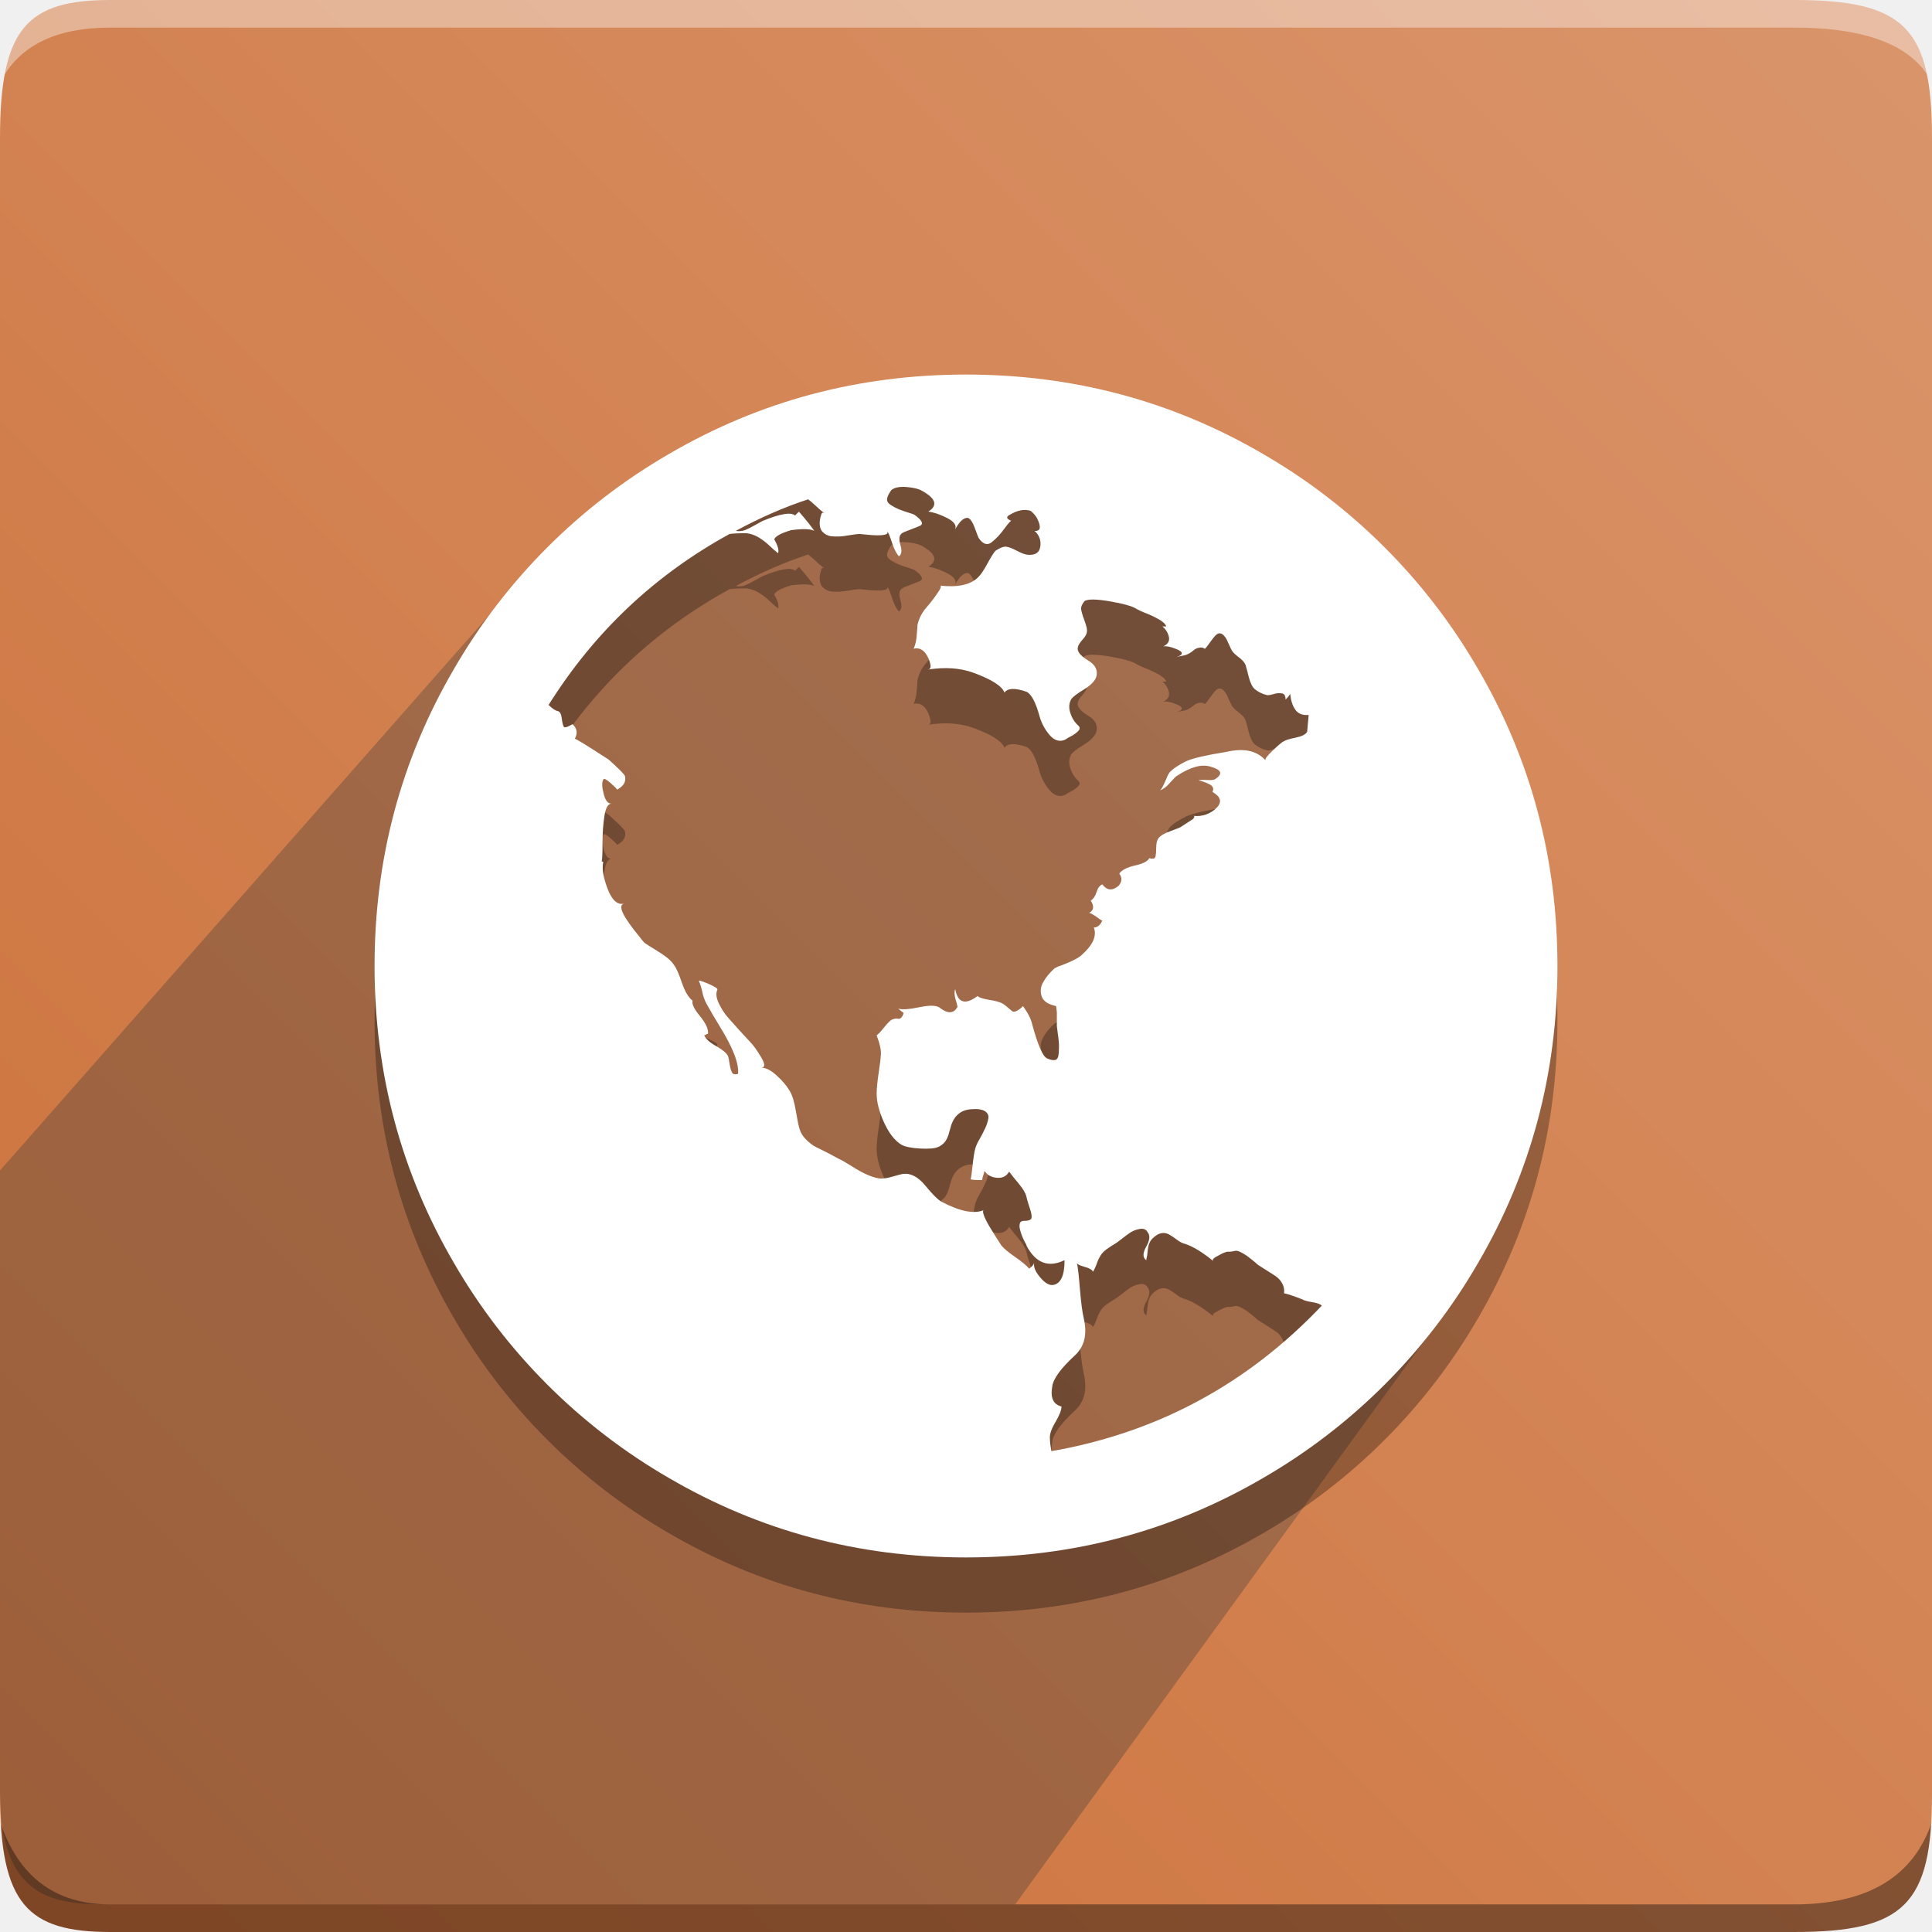
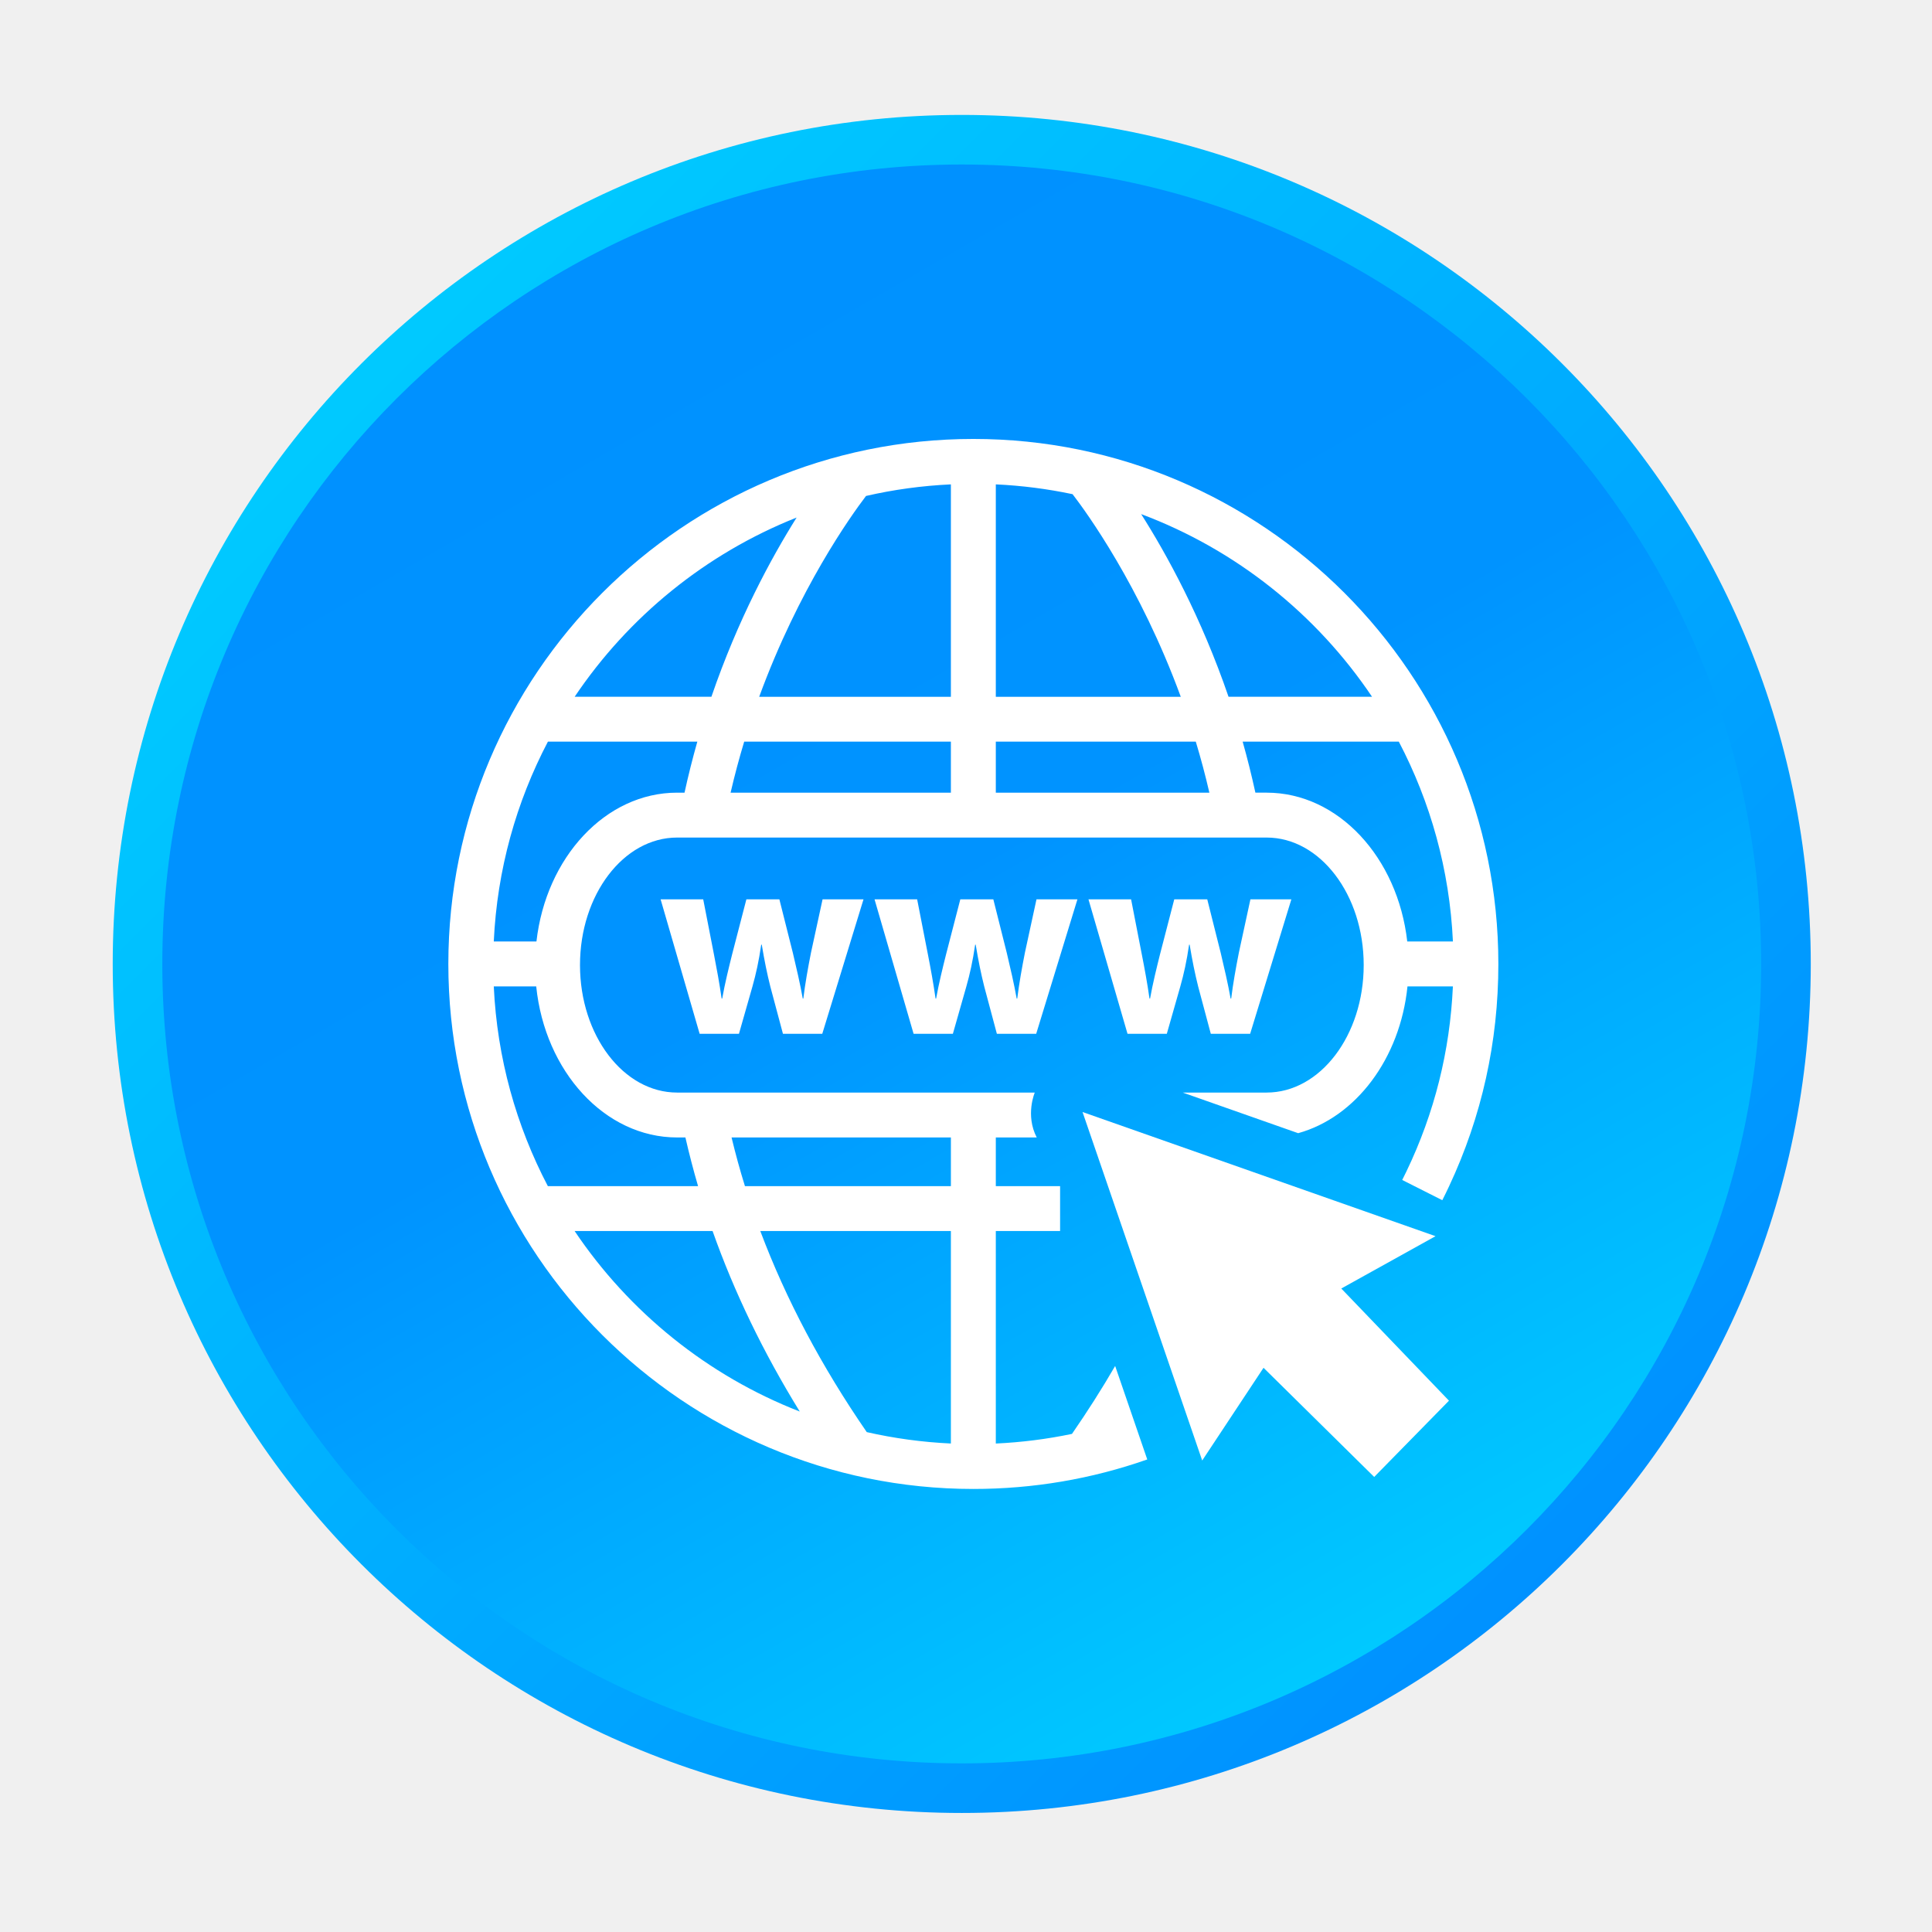
- <svg xmlns="http://www.w3.org/2000/svg" xmlns:xlink="http://www.w3.org/1999/xlink" width="70" height="70" viewBox="0 0 70 70">
-   <defs>
-     <path id="a" d="M4 0h61c4 0 5 1 5 5v60c0 4-1 5-5 5H4c-3 0-4-1-4-5V5c0-4 1-5 4-5z" />
-     <linearGradient id="c" x1="100%" x2="0%" y1="0%" y2="100%">
-       <stop offset="0%" stop-color="#DA956B" />
-       <stop offset="100%" stop-color="#CC7039" />
-     </linearGradient>
-   </defs>
-   <g fill="none" fill-rule="evenodd">
-     <mask id="b" fill="#fff">
-       <use xlink:href="#a" />
-     </mask>
-     <g mask="url(#b)">
-       <path fill="url(#c)" d="M0 0H70V70H0z" />
-       <path fill="#FFF" fill-opacity=".383" d="M4 1h61c2.667 0 4.333.667 5 2V0H0v3c.667-1.333 2-2 4-2z" />
-       <path fill="#393939" d="M4 69c-2 0-4-.146-4-4.074V42.409l18.596-21.11L36 14l18 11.204-1.95 22.765L36.782 69H4z" opacity=".324" />
-       <path fill="#000" fill-opacity=".383" d="M4 69h61c2.667 0 4.333-1 5-3v4H0v-4c.667 2 2 3 4 3z" />
-       <path fill="#000" d="M35 15.571c3.888 0 7.473.958 10.756 2.874a21.332 21.332 0 0 1 7.799 7.799c1.916 3.283 2.874 6.868 2.874 10.756s-.958 7.473-2.874 10.756a21.332 21.332 0 0 1-7.799 7.799C42.473 57.47 38.888 58.429 35 58.429s-7.473-.958-10.756-2.874a21.332 21.332 0 0 1-7.799-7.799C14.53 44.473 13.571 40.888 13.571 37s.958-7.473 2.874-10.756a21.332 21.332 0 0 1 7.799-7.799c3.283-1.916 6.868-2.874 10.756-2.874zm7.645 14.537c-.037.019-.125.107-.265.265-.14.158-.265.247-.377.265.038 0 .08-.046.126-.14.046-.092.093-.194.14-.306a.856.856 0 0 1 .097-.195c.112-.13.316-.27.614-.419.26-.111.744-.223 1.45-.335.633-.149 1.108-.046 1.424.307-.037-.037.05-.158.265-.363.214-.204.349-.316.404-.334.056-.038.196-.08.419-.126.223-.046.363-.116.418-.21l.056-.613c-.223.019-.386-.046-.488-.195-.102-.15-.163-.344-.181-.586 0 .037-.056.111-.168.223 0-.13-.042-.205-.125-.223a.671.671 0 0 0-.321.028c-.13.037-.214.046-.251.028a1.095 1.095 0 0 1-.419-.21c-.093-.083-.167-.237-.223-.46a7.936 7.936 0 0 0-.112-.419c-.037-.093-.125-.19-.265-.293-.14-.102-.228-.2-.265-.293a3.026 3.026 0 0 1-.07-.153 3.41 3.41 0 0 0-.083-.181.589.589 0 0 0-.112-.154.213.213 0 0 0-.153-.07c-.056 0-.121.047-.196.14a5.451 5.451 0 0 0-.209.279c-.065.093-.107.14-.125.14a.228.228 0 0 0-.168-.042.89.89 0 0 0-.125.028.47.47 0 0 0-.126.083.78.78 0 0 1-.14.098.637.637 0 0 1-.237.084 1.824 1.824 0 0 0-.237.055c.28-.093.27-.195-.028-.307-.186-.074-.335-.102-.446-.083.167-.075.237-.186.21-.335a.671.671 0 0 0-.238-.39h.14c-.02-.075-.098-.154-.238-.238a3.42 3.42 0 0 0-.488-.237 2.402 2.402 0 0 1-.363-.167c-.149-.093-.465-.182-.948-.265-.484-.084-.79-.089-.921-.014-.093.111-.135.209-.126.293.01.083.047.213.112.39.065.177.098.293.098.349.018.112-.033.232-.154.363-.12.13-.181.241-.181.334 0 .13.13.275.39.433.26.158.354.358.28.6-.056.149-.205.297-.447.446-.242.15-.39.26-.446.335-.093.149-.107.321-.042.516.065.196.162.349.293.46.037.038.05.075.042.112-.01.037-.042.08-.098.126a1.249 1.249 0 0 1-.154.111c-.046.028-.107.06-.181.098l-.084.056c-.204.093-.395.037-.572-.168a1.804 1.804 0 0 1-.376-.725c-.13-.465-.28-.744-.447-.837-.428-.149-.697-.14-.809.028-.093-.242-.474-.484-1.144-.726-.465-.167-1.004-.204-1.618-.111.111-.019.111-.158 0-.419-.13-.279-.307-.39-.53-.335a1.4 1.4 0 0 0 .111-.488c.019-.214.028-.34.028-.376.056-.242.168-.456.335-.642a5.35 5.35 0 0 0 .46-.614c.065-.112.07-.167.014-.167.651.074 1.116-.028 1.395-.307.093-.093.2-.252.321-.475.121-.223.219-.381.293-.474.168-.112.298-.163.39-.154.094.01.229.06.405.154.177.093.312.14.405.14.26.018.405-.084.433-.307a.606.606 0 0 0-.21-.559c.223.02.251-.139.084-.474a1.065 1.065 0 0 0-.223-.251c-.223-.074-.475-.028-.754.14-.148.074-.13.148.056.223-.018-.019-.107.079-.265.293a2.36 2.36 0 0 1-.46.488c-.15.112-.298.065-.447-.14-.018-.018-.07-.144-.153-.376-.084-.233-.172-.358-.265-.377-.149 0-.298.14-.447.419.056-.15-.046-.289-.307-.419-.26-.13-.483-.204-.67-.223.354-.223.28-.474-.222-.753-.13-.075-.321-.121-.572-.14-.252-.019-.433.019-.544.112-.093.13-.145.237-.154.32-.01.084.037.159.14.224.102.065.2.116.293.153.093.037.2.075.32.112.121.037.2.065.238.084.26.186.334.316.223.39a3.374 3.374 0 0 1-.237.098c-.121.046-.228.088-.321.125-.093.038-.15.075-.168.112-.055.074-.055.205 0 .39.056.187.038.317-.055.391-.093-.093-.177-.256-.252-.488-.074-.233-.14-.386-.195-.46.13.167-.102.223-.697.167l-.28-.028c-.074 0-.223.019-.446.056a2.073 2.073 0 0 1-.572.028.519.519 0 0 1-.377-.223c-.074-.15-.074-.335 0-.558.02-.075.056-.093.112-.056a4.18 4.18 0 0 1-.307-.265c-.13-.121-.223-.2-.279-.237-.856.279-1.73.66-2.623 1.143.112.02.224.01.335-.027.093-.038.214-.098.363-.182a9.41 9.41 0 0 1 .279-.153c.632-.26 1.023-.326 1.172-.196l.14-.14c.26.299.446.531.557.698-.13-.074-.409-.083-.837-.027-.372.111-.576.223-.614.334.13.224.177.391.14.503a4.358 4.358 0 0 1-.32-.28 2.213 2.213 0 0 0-.405-.306c-.13-.075-.27-.121-.419-.14-.298 0-.502.01-.614.028-2.716 1.488-4.901 3.553-6.557 6.194.13.13.242.205.335.224.074.018.121.102.14.25.018.15.041.252.07.308.027.055.134.027.32-.084.168.149.195.325.084.53.018-.019.428.232 1.228.753.353.317.548.512.586.586.055.205-.038.372-.28.502-.018-.037-.102-.12-.25-.25-.15-.13-.233-.168-.252-.112-.056.093-.05.265.014.516.065.251.163.367.293.349-.13 0-.218.149-.265.446-.046.298-.07.628-.07.99 0 .363-.009.582-.028.656l.056.028c-.056.223-.004.544.154.963.158.418.358.6.6.544-.242.056-.056.456.558 1.2.111.149.186.232.223.25.056.038.167.108.335.21.167.102.307.195.418.28.112.083.205.18.28.292.074.093.167.302.278.628.112.325.242.544.39.656-.036.111.052.297.266.558.214.26.312.474.293.641a.136.136 0 0 0-.07.028.136.136 0 0 1-.07.028c.056.13.2.26.433.39.232.131.377.252.432.364.019.055.038.148.056.279.019.13.047.232.084.306.037.075.111.093.223.056.037-.372-.186-.948-.67-1.73a22.925 22.925 0 0 1-.474-.809 1.604 1.604 0 0 1-.153-.432 2.128 2.128 0 0 0-.126-.405c.037 0 .093.014.167.042.075.028.154.06.238.098.083.037.153.074.209.111.056.037.074.065.056.084-.056.13-.037.293.056.488.093.196.204.368.334.516a38.267 38.267 0 0 0 .81.893c.111.112.241.293.39.544.149.251.149.377 0 .377.168 0 .354.093.558.28.205.185.363.371.474.557.093.149.168.39.224.726.056.334.102.558.14.67.036.13.115.255.236.376.121.12.238.21.35.265l.446.223.362.195c.093.038.265.135.516.293a3.6 3.6 0 0 0 .6.321c.186.075.335.112.447.112.111 0 .246-.023.404-.07.158-.046.284-.079.377-.098.28-.037.549.103.81.419.26.316.455.512.585.586.67.353 1.181.456 1.535.307-.037.018-.033.088.014.21.046.12.12.264.223.432a27.356 27.356 0 0 0 .404.641c.093.112.26.251.503.419.242.167.409.307.502.418.112-.074.177-.158.195-.25-.056.148.01.334.196.557.186.224.353.317.502.28.26-.056.39-.354.39-.894-.576.28-1.032.112-1.367-.502a.544.544 0 0 0-.07-.153 1.766 1.766 0 0 1-.181-.474.396.396 0 0 1 0-.21c.019-.056.065-.084.14-.084.167 0 .26-.032.279-.097.018-.065 0-.182-.056-.349a5.625 5.625 0 0 1-.112-.363c-.018-.148-.12-.334-.307-.558a7.435 7.435 0 0 1-.334-.418c-.094.167-.242.242-.447.223-.205-.019-.353-.102-.446-.251a.77.77 0 0 1-.042.153.664.664 0 0 0-.042.182c-.242 0-.381-.01-.419-.028.019-.056.042-.219.07-.488.028-.27.06-.48.098-.628a1.55 1.55 0 0 1 .153-.335 5.76 5.76 0 0 0 .21-.405c.055-.12.093-.237.111-.348.019-.112-.023-.2-.125-.266-.103-.065-.265-.088-.489-.07-.353.02-.595.205-.725.559a5.787 5.787 0 0 0-.084.293.945.945 0 0 1-.14.32.694.694 0 0 1-.25.196c-.13.056-.354.074-.67.056-.316-.019-.54-.065-.67-.14-.242-.149-.45-.418-.628-.809-.176-.39-.265-.735-.265-1.032 0-.186.024-.433.07-.74.047-.307.075-.54.084-.697.01-.158-.042-.386-.154-.684.056-.037.14-.125.252-.265.111-.14.204-.237.279-.293a.498.498 0 0 1 .125-.042.285.285 0 0 1 .126 0c.037.01.074-.004.111-.042a.354.354 0 0 0 .084-.167.831.831 0 0 0-.112-.084c-.055-.056-.093-.083-.111-.083.13.055.395.041.795-.042.4-.084.656-.07.767.042.28.204.484.186.614-.056a2.22 2.22 0 0 0-.07-.265c-.046-.158-.05-.284-.014-.377.093.502.363.586.81.251.055.056.2.102.432.14.233.037.395.083.488.14.056.036.121.088.196.153.074.065.125.107.153.125.028.019.074.014.14-.014a.84.84 0 0 0 .237-.181c.186.26.297.484.335.67.204.744.38 1.153.53 1.227.13.056.232.075.307.056.074-.019.116-.107.125-.265.01-.158.01-.288 0-.39a6.933 6.933 0 0 0-.042-.35l-.028-.223v-.502l-.027-.223c-.28-.056-.452-.168-.517-.335a.599.599 0 0 1 .042-.516c.093-.177.233-.349.419-.516a.91.91 0 0 1 .223-.098c.13-.046.274-.107.432-.181.159-.075.275-.15.35-.224.39-.353.53-.678.418-.976.13 0 .232-.084.307-.251-.019 0-.065-.028-.14-.084a2.04 2.04 0 0 0-.21-.14.379.379 0 0 0-.125-.055c.168-.093.186-.242.056-.447.093-.055.163-.158.21-.307.046-.148.116-.241.209-.279.167.224.362.242.586.056.13-.149.14-.297.027-.446.093-.13.284-.228.572-.293.289-.065.46-.154.517-.265.13.037.204.018.223-.056.018-.074.028-.186.028-.335 0-.149.028-.26.083-.335.075-.093.214-.176.419-.25.205-.075.325-.122.363-.14l.474-.307c.056-.075.056-.112 0-.112a1.01 1.01 0 0 0 .865-.307c.186-.204.13-.39-.167-.558.055-.111.027-.2-.084-.265a1.46 1.46 0 0 0-.419-.153c.056-.019.163-.024.321-.014.158.009.256-.005.293-.042.28-.186.214-.335-.195-.447-.316-.093-.716.019-1.2.335zm-4.548 24.47c3.832-.67 7.096-2.427 9.794-5.273-.056-.056-.172-.098-.35-.126-.176-.028-.292-.06-.348-.098-.335-.13-.558-.204-.67-.223a.547.547 0 0 0-.07-.362.745.745 0 0 0-.223-.252c-.083-.055-.2-.13-.348-.223a14.687 14.687 0 0 1-.307-.195 2.631 2.631 0 0 0-.196-.168 9.374 9.374 0 0 0-.195-.153 1.98 1.98 0 0 0-.21-.126c-.101-.055-.18-.074-.236-.055a.98.98 0 0 1-.28.028l-.083.027a.771.771 0 0 0-.153.07 2.285 2.285 0 0 1-.154.084.288.288 0 0 0-.112.084c-.018.028-.018.05 0 .07-.39-.317-.725-.521-1.004-.614a.788.788 0 0 1-.307-.154 2.65 2.65 0 0 0-.293-.195.408.408 0 0 0-.279-.042c-.102.019-.21.084-.32.195-.094.093-.15.233-.168.419a2.115 2.115 0 0 1-.056.362c-.13-.093-.13-.255 0-.488.13-.232.149-.404.056-.516-.056-.112-.154-.153-.293-.126a.934.934 0 0 0-.335.126 5.36 5.36 0 0 0-.32.237c-.131.102-.215.163-.252.182a2.67 2.67 0 0 0-.237.153.939.939 0 0 0-.237.21 1.385 1.385 0 0 0-.168.334 1.688 1.688 0 0 1-.14.307c-.036-.074-.143-.135-.32-.181-.177-.047-.265-.098-.265-.154.037.186.074.512.111.977.038.465.084.818.14 1.06.13.577.019 1.023-.335 1.34-.502.464-.772.836-.809 1.115-.074.41.037.651.335.726 0 .13-.075.32-.223.572-.15.25-.214.45-.196.6 0 .111.019.26.056.446z" opacity=".3" />
-       <path fill="#FFF" d="M35 13.571c3.888 0 7.473.958 10.756 2.874a21.332 21.332 0 0 1 7.799 7.799c1.916 3.283 2.874 6.868 2.874 10.756s-.958 7.473-2.874 10.756a21.332 21.332 0 0 1-7.799 7.799C42.473 55.47 38.888 56.429 35 56.429s-7.473-.958-10.756-2.874a21.332 21.332 0 0 1-7.799-7.799C14.53 42.473 13.571 38.888 13.571 35s.958-7.473 2.874-10.756a21.332 21.332 0 0 1 7.799-7.799c3.283-1.916 6.868-2.874 10.756-2.874zm7.645 14.537c-.037.019-.125.107-.265.265-.14.158-.265.247-.377.265.038 0 .08-.046.126-.14.046-.092.093-.194.14-.306a.856.856 0 0 1 .097-.195c.112-.13.316-.27.614-.419.26-.111.744-.223 1.45-.335.633-.149 1.108-.046 1.424.307-.037-.037.05-.158.265-.363.214-.204.349-.316.404-.334.056-.038.196-.08.419-.126.223-.046.363-.116.418-.21l.056-.613c-.223.019-.386-.046-.488-.195-.102-.15-.163-.344-.181-.586 0 .037-.056.111-.168.223 0-.13-.042-.205-.125-.223a.671.671 0 0 0-.321.028c-.13.037-.214.046-.251.028a1.095 1.095 0 0 1-.419-.21c-.093-.083-.167-.237-.223-.46a7.936 7.936 0 0 0-.112-.419c-.037-.093-.125-.19-.265-.293-.14-.102-.228-.2-.265-.293a3.026 3.026 0 0 1-.07-.153 3.41 3.41 0 0 0-.083-.181.589.589 0 0 0-.112-.154.213.213 0 0 0-.153-.07c-.056 0-.121.047-.196.14a5.451 5.451 0 0 0-.209.279c-.065.093-.107.14-.125.14a.228.228 0 0 0-.168-.042.89.89 0 0 0-.125.028.47.47 0 0 0-.126.083.78.78 0 0 1-.14.098.637.637 0 0 1-.237.084 1.824 1.824 0 0 0-.237.055c.28-.093.27-.195-.028-.307-.186-.074-.335-.102-.446-.083.167-.075.237-.186.21-.335a.671.671 0 0 0-.238-.39h.14c-.02-.075-.098-.154-.238-.238a3.42 3.42 0 0 0-.488-.237 2.402 2.402 0 0 1-.363-.167c-.149-.093-.465-.182-.948-.265-.484-.084-.79-.089-.921-.014-.093.111-.135.209-.126.293.01.083.047.213.112.39.065.177.098.293.098.349.018.112-.033.232-.154.363-.12.13-.181.241-.181.334 0 .13.13.275.39.433.26.158.354.358.28.6-.056.149-.205.297-.447.446-.242.15-.39.26-.446.335-.093.149-.107.321-.042.516.065.196.162.349.293.46.037.038.05.075.042.112-.01.037-.042.08-.098.126a1.249 1.249 0 0 1-.154.111c-.046.028-.107.06-.181.098l-.084.056c-.204.093-.395.037-.572-.168a1.804 1.804 0 0 1-.376-.725c-.13-.465-.28-.744-.447-.837-.428-.149-.697-.14-.809.028-.093-.242-.474-.484-1.144-.726-.465-.167-1.004-.204-1.618-.111.111-.019.111-.158 0-.419-.13-.279-.307-.39-.53-.335a1.4 1.4 0 0 0 .111-.488c.019-.214.028-.34.028-.376.056-.242.168-.456.335-.642a5.35 5.35 0 0 0 .46-.614c.065-.112.07-.167.014-.167.651.074 1.116-.028 1.395-.307.093-.093.2-.252.321-.475.121-.223.219-.381.293-.474.168-.112.298-.163.39-.154.094.01.229.06.405.154.177.093.312.14.405.14.26.018.405-.084.433-.307a.606.606 0 0 0-.21-.559c.223.02.251-.139.084-.474a1.065 1.065 0 0 0-.223-.251c-.223-.074-.475-.028-.754.14-.148.074-.13.148.056.223-.018-.019-.107.079-.265.293a2.36 2.36 0 0 1-.46.488c-.15.112-.298.065-.447-.14-.018-.018-.07-.144-.153-.376-.084-.233-.172-.358-.265-.377-.149 0-.298.14-.447.419.056-.15-.046-.289-.307-.419-.26-.13-.483-.204-.67-.223.354-.223.28-.474-.222-.753-.13-.075-.321-.121-.572-.14-.252-.019-.433.019-.544.112-.093.13-.145.237-.154.32-.01.084.037.159.14.224.102.065.2.116.293.153.093.037.2.075.32.112.121.037.2.065.238.084.26.186.334.316.223.39a3.374 3.374 0 0 1-.237.098c-.121.046-.228.088-.321.125-.093.038-.15.075-.168.112-.055.074-.055.205 0 .39.056.187.038.317-.055.391-.093-.093-.177-.256-.252-.488-.074-.233-.14-.386-.195-.46.13.167-.102.223-.697.167l-.28-.028c-.074 0-.223.019-.446.056a2.073 2.073 0 0 1-.572.028.519.519 0 0 1-.377-.223c-.074-.15-.074-.335 0-.558.02-.075.056-.093.112-.056a4.18 4.18 0 0 1-.307-.265c-.13-.121-.223-.2-.279-.237-.856.279-1.73.66-2.623 1.143.112.02.224.01.335-.027.093-.038.214-.098.363-.182a9.41 9.41 0 0 1 .279-.153c.632-.26 1.023-.326 1.172-.196l.14-.14c.26.299.446.531.557.698-.13-.074-.409-.083-.837-.027-.372.111-.576.223-.614.334.13.224.177.391.14.503a4.358 4.358 0 0 1-.32-.28 2.213 2.213 0 0 0-.405-.306c-.13-.075-.27-.121-.419-.14-.298 0-.502.01-.614.028-2.716 1.488-4.901 3.553-6.557 6.194.13.13.242.205.335.224.074.018.121.102.14.25.018.15.041.252.07.308.027.055.134.027.32-.084.168.149.195.325.084.53.018-.019.428.232 1.228.753.353.317.548.512.586.586.055.205-.038.372-.28.502-.018-.037-.102-.12-.25-.25-.15-.13-.233-.168-.252-.112-.056.093-.05.265.014.516.065.251.163.367.293.349-.13 0-.218.149-.265.446-.046.298-.07.628-.07.99 0 .363-.009.582-.028.656l.056.028c-.056.223-.004.544.154.963.158.418.358.6.6.544-.242.056-.056.456.558 1.2.111.149.186.232.223.25.056.038.167.108.335.21.167.102.307.195.418.28.112.083.205.18.28.292.074.093.167.302.278.628.112.325.242.544.39.656-.036.111.052.297.266.558.214.26.312.474.293.641a.136.136 0 0 0-.07.028.136.136 0 0 1-.07.028c.056.13.2.26.433.39.232.131.377.252.432.364.019.055.038.148.056.279.019.13.047.232.084.306.037.075.111.093.223.056.037-.372-.186-.948-.67-1.73a22.925 22.925 0 0 1-.474-.809 1.604 1.604 0 0 1-.153-.432 2.128 2.128 0 0 0-.126-.405c.037 0 .093.014.167.042.075.028.154.06.238.098.083.037.153.074.209.111.056.037.074.065.056.084-.056.13-.037.293.056.488.093.196.204.368.334.516a38.267 38.267 0 0 0 .81.893c.111.112.241.293.39.544.149.251.149.377 0 .377.168 0 .354.093.558.28.205.185.363.371.474.557.093.149.168.39.224.726.056.334.102.558.14.67.036.13.115.255.236.376.121.12.238.21.35.265l.446.223.362.195c.093.038.265.135.516.293a3.6 3.6 0 0 0 .6.321c.186.075.335.112.447.112.111 0 .246-.023.404-.07.158-.046.284-.079.377-.098.28-.037.549.103.81.419.26.316.455.512.585.586.67.353 1.181.456 1.535.307-.037.018-.033.088.014.21.046.12.12.264.223.432a27.356 27.356 0 0 0 .404.641c.093.112.26.251.503.419.242.167.409.307.502.418.112-.074.177-.158.195-.25-.056.148.01.334.196.557.186.224.353.317.502.28.26-.056.39-.354.39-.894-.576.28-1.032.112-1.367-.502a.544.544 0 0 0-.07-.153 1.766 1.766 0 0 1-.181-.474.396.396 0 0 1 0-.21c.019-.056.065-.084.14-.084.167 0 .26-.032.279-.097.018-.065 0-.182-.056-.349a5.625 5.625 0 0 1-.112-.363c-.018-.148-.12-.334-.307-.558a7.435 7.435 0 0 1-.334-.418c-.094.167-.242.242-.447.223-.205-.019-.353-.102-.446-.251a.77.77 0 0 1-.042.153.664.664 0 0 0-.042.182c-.242 0-.381-.01-.419-.028.019-.056.042-.219.07-.488.028-.27.06-.48.098-.628a1.55 1.55 0 0 1 .153-.335 5.76 5.76 0 0 0 .21-.405c.055-.12.093-.237.111-.348.019-.112-.023-.2-.125-.266-.103-.065-.265-.088-.489-.07-.353.02-.595.205-.725.559a5.787 5.787 0 0 0-.084.293.945.945 0 0 1-.14.32.694.694 0 0 1-.25.196c-.13.056-.354.074-.67.056-.316-.019-.54-.065-.67-.14-.242-.149-.45-.418-.628-.809-.176-.39-.265-.735-.265-1.032 0-.186.024-.433.07-.74.047-.307.075-.54.084-.697.01-.158-.042-.386-.154-.684.056-.037.14-.125.252-.265.111-.14.204-.237.279-.293a.498.498 0 0 1 .125-.042.285.285 0 0 1 .126 0c.037.01.074-.004.111-.042a.354.354 0 0 0 .084-.167.831.831 0 0 0-.112-.084c-.055-.056-.093-.083-.111-.083.13.055.395.041.795-.042.4-.084.656-.07.767.042.28.204.484.186.614-.056a2.22 2.22 0 0 0-.07-.265c-.046-.158-.05-.284-.014-.377.093.502.363.586.81.251.055.056.2.102.432.14.233.037.395.083.488.14.056.036.121.088.196.153.074.065.125.107.153.125.028.019.074.014.14-.014a.84.84 0 0 0 .237-.181c.186.26.297.484.335.67.204.744.38 1.153.53 1.227.13.056.232.075.307.056.074-.019.116-.107.125-.265.01-.158.01-.288 0-.39a6.933 6.933 0 0 0-.042-.35l-.028-.223v-.502l-.027-.223c-.28-.056-.452-.168-.517-.335a.599.599 0 0 1 .042-.516c.093-.177.233-.349.419-.516a.91.91 0 0 1 .223-.098c.13-.046.274-.107.432-.181.159-.075.275-.15.35-.224.39-.353.53-.678.418-.976.13 0 .232-.084.307-.251-.019 0-.065-.028-.14-.084a2.04 2.04 0 0 0-.21-.14.379.379 0 0 0-.125-.055c.168-.093.186-.242.056-.447.093-.055.163-.158.21-.307.046-.148.116-.241.209-.279.167.224.362.242.586.056.13-.149.14-.297.027-.446.093-.13.284-.228.572-.293.289-.065.46-.154.517-.265.13.037.204.018.223-.056.018-.074.028-.186.028-.335 0-.149.028-.26.083-.335.075-.093.214-.176.419-.25.205-.075.325-.122.363-.14l.474-.307c.056-.075.056-.112 0-.112a1.01 1.01 0 0 0 .865-.307c.186-.204.13-.39-.167-.558.055-.111.027-.2-.084-.265a1.46 1.46 0 0 0-.419-.153c.056-.019.163-.024.321-.014.158.009.256-.005.293-.042.28-.186.214-.335-.195-.447-.316-.093-.716.019-1.2.335zm-4.548 24.47c3.832-.67 7.096-2.427 9.794-5.273-.056-.056-.172-.098-.35-.126-.176-.028-.292-.06-.348-.098-.335-.13-.558-.204-.67-.223a.547.547 0 0 0-.07-.362.745.745 0 0 0-.223-.252c-.083-.055-.2-.13-.348-.223a14.687 14.687 0 0 1-.307-.195 2.631 2.631 0 0 0-.196-.168 9.374 9.374 0 0 0-.195-.153 1.98 1.98 0 0 0-.21-.126c-.101-.055-.18-.074-.236-.055a.98.98 0 0 1-.28.028l-.083.027a.771.771 0 0 0-.153.07 2.285 2.285 0 0 1-.154.084.288.288 0 0 0-.112.084c-.018.028-.018.05 0 .07-.39-.317-.725-.521-1.004-.614a.788.788 0 0 1-.307-.154 2.65 2.65 0 0 0-.293-.195.408.408 0 0 0-.279-.042c-.102.019-.21.084-.32.195-.094.093-.15.233-.168.419a2.115 2.115 0 0 1-.056.362c-.13-.093-.13-.255 0-.488.13-.232.149-.404.056-.516-.056-.112-.154-.153-.293-.126a.934.934 0 0 0-.335.126 5.36 5.36 0 0 0-.32.237c-.131.102-.215.163-.252.182a2.67 2.67 0 0 0-.237.153.939.939 0 0 0-.237.21 1.385 1.385 0 0 0-.168.334 1.688 1.688 0 0 1-.14.307c-.036-.074-.143-.135-.32-.181-.177-.047-.265-.098-.265-.154.037.186.074.512.111.977.038.465.084.818.14 1.06.13.577.019 1.023-.335 1.34-.502.464-.772.836-.809 1.115-.074.41.037.651.335.726 0 .13-.075.32-.223.572-.15.25-.214.45-.196.6 0 .111.019.26.056.446z" />
+ <svg xmlns="http://www.w3.org/2000/svg" version="1.1" id="Layer_1" x="0px" y="0px" width="512px" height="512px" viewBox="0 0 512 512" enable-background="new 0 0 512 512" xml:space="preserve">
+   <g>
+     <g>
+       <linearGradient id="SVGID_1_" gradientUnits="userSpaceOnUse" x1="99.238" y1="99.819" x2="415.312" y2="415.893">
+         <stop offset="0" style="stop-color:#00C9FF" />
+         <stop offset="1" style="stop-color:#0091FF" />
+       </linearGradient>
+       <path fill="url(#SVGID_1_)" d="M479.873,255.455c0,124.261-100.733,225-225,225s-225-100.739-225-225    c0-124.267,100.733-225,225-225S479.873,131.188,479.873,255.455z" />
+       <linearGradient id="SVGID_2_" gradientUnits="userSpaceOnUse" x1="148.927" y1="71.951" x2="360.82" y2="438.96">
+         <stop offset="0" style="stop-color:#0091FF" />
+         <stop offset="0.448" style="stop-color:#0093FF" />
+         <stop offset="1" style="stop-color:#00C9FF" />
+       </linearGradient>
+       <circle fill="url(#SVGID_2_)" cx="254.873" cy="255.455" r="211.858" />
+     </g>
+   </g>
+   <g>
+     <path fill="#FFFFFF" d="M363.607,184.654h-38.031c-7.256-21.137-16.345-37.677-23.154-48.411   C327.514,145.639,348.877,162.735,363.607,184.654z M263.901,128.365c6.938,0.318,13.734,1.204,20.342,2.598   c3.546,4.609,17.854,24.175,28.674,53.692h-49.016V128.365z M263.901,196.543h52.995c1.314,4.346,2.524,8.851,3.6,13.521h-56.595   V196.543z M251.994,128.365v56.29h-50.801c10.483-28.625,24.248-47.879,28.313-53.221   C236.786,129.758,244.305,128.725,251.994,128.365z M251.994,196.543v13.521h-58.38c1.082-4.67,2.292-9.175,3.606-13.521H251.994z    M211.114,137.154c-6.748,10.746-15.538,26.956-22.585,47.5h-36.241C166.554,163.426,187.037,146.72,211.114,137.154z    M145.203,196.543H184.8c-1.235,4.358-2.378,8.863-3.393,13.521h-1.968c-19.003,0-34.755,17.194-37.274,39.438h-11.308   C131.737,230.467,136.829,212.521,145.203,196.543z M142.104,261.408c2.298,22.525,18.16,40.031,37.335,40.031h2.201   c0.984,4.309,2.103,8.612,3.355,12.897h-39.811c-8.361-15.96-13.447-33.912-14.327-52.929H142.104z M201.487,326.237h50.507v56.309   c-7.622-0.354-15.073-1.382-22.292-3.02C217.734,362.154,208.29,344.33,201.487,326.237z M251.994,314.337h-54.578   c-1.333-4.285-2.506-8.589-3.545-12.897h58.124V314.337z M152.281,326.237h36.559c5.734,16.204,13.46,32.194,23.105,47.836   C187.514,364.563,166.713,347.711,152.281,326.237z M295.527,361.995c-3.509,6.052-7.329,12.048-11.442,18.002   c-6.626,1.387-13.362,2.236-20.184,2.555v-56.314h17.035v-11.9h-17.035v-12.897h10.844c-3.081-5.947-0.52-11.901-0.52-11.901   h-94.787c-14.193,0-25.733-15.152-25.733-33.79c0-18.631,11.541-33.79,25.733-33.79h156.229c14.187,0,25.728,15.159,25.728,33.79   c0,18.637-11.541,33.79-25.728,33.79h-22.231l30.593,10.765c15.257-4.225,27.018-19.744,28.967-38.895h12.036   c-0.776,17.128-4.89,33.57-12.292,48.985c-0.367,0.771-0.752,1.541-1.138,2.311l10.624,5.361c0.623-1.229,1.216-2.464,1.797-3.698   c8.668-18.479,13.057-38.276,13.057-58.912c0-76.724-62.415-139.132-139.133-139.132c-76.717,0-139.132,62.408-139.132,139.132   c0,76.718,62.415,139.132,139.132,139.132c15.838,0,31.314-2.628,46.088-7.817 M372.936,249.501   c-2.519-22.243-18.271-39.438-37.268-39.438h-2.977c-1.016-4.652-2.146-9.169-3.375-13.521h41.382   c8.374,15.978,13.46,33.924,14.34,52.958H372.936z" />
+     <polygon fill="#FFFFFF" points="286.884,294.697 318.596,387.051 334.849,362.479 364.176,391.408 383.993,371.194 355.454,341.47    380.43,327.601  " />
+     <g>
+       <path fill="#FFFFFF" d="M186.358,238.328l2.842,14.578c0.728,3.716,1.455,7.646,2.042,11.729h0.147    c0.727-4.083,1.748-8.166,2.616-11.662l3.796-14.646h8.741l3.576,14.211c0.947,4.01,1.895,8.013,2.622,12.096h0.147    c0.507-4.083,1.229-8.086,2.035-12.17l3.068-14.138h10.85l-10.929,35.636h-10.422l-3.35-12.537    c-0.874-3.49-1.528-6.699-2.262-11.076h-0.146c-0.648,4.444-1.382,7.72-2.323,11.076l-3.576,12.537h-10.422l-10.342-35.636    H186.358z" />
+       <path fill="#FFFFFF" d="M243.052,238.328l2.848,14.578c0.728,3.716,1.455,7.646,2.036,11.729h0.146    c0.733-4.083,1.748-8.166,2.622-11.662l3.79-14.646h8.747l3.569,14.211c0.947,4.01,1.889,8.013,2.622,12.096h0.147    c0.513-4.083,1.234-8.086,2.035-12.17l3.068-14.138h10.85l-10.929,35.636h-10.422l-3.35-12.537    c-0.874-3.49-1.528-6.699-2.262-11.076h-0.141c-0.654,4.444-1.388,7.72-2.335,11.076l-3.57,12.537H242.11l-10.349-35.636H243.052z    " />
+       <path fill="#FFFFFF" d="M299.751,238.328l2.836,14.578c0.733,3.716,1.461,7.646,2.042,11.729h0.152    c0.728-4.083,1.748-8.166,2.616-11.662l3.796-14.646h8.741l3.569,14.211c0.947,4.01,1.895,8.013,2.622,12.096h0.153    c0.507-4.083,1.234-8.086,2.035-12.17l3.063-14.138h10.85l-10.923,35.636h-10.429l-3.35-12.537    c-0.867-3.49-1.527-6.699-2.255-11.076h-0.146c-0.654,4.444-1.382,7.72-2.329,11.076l-3.576,12.537h-10.415l-10.349-35.636    H299.751z" />
    </g>
  </g>
</svg>
